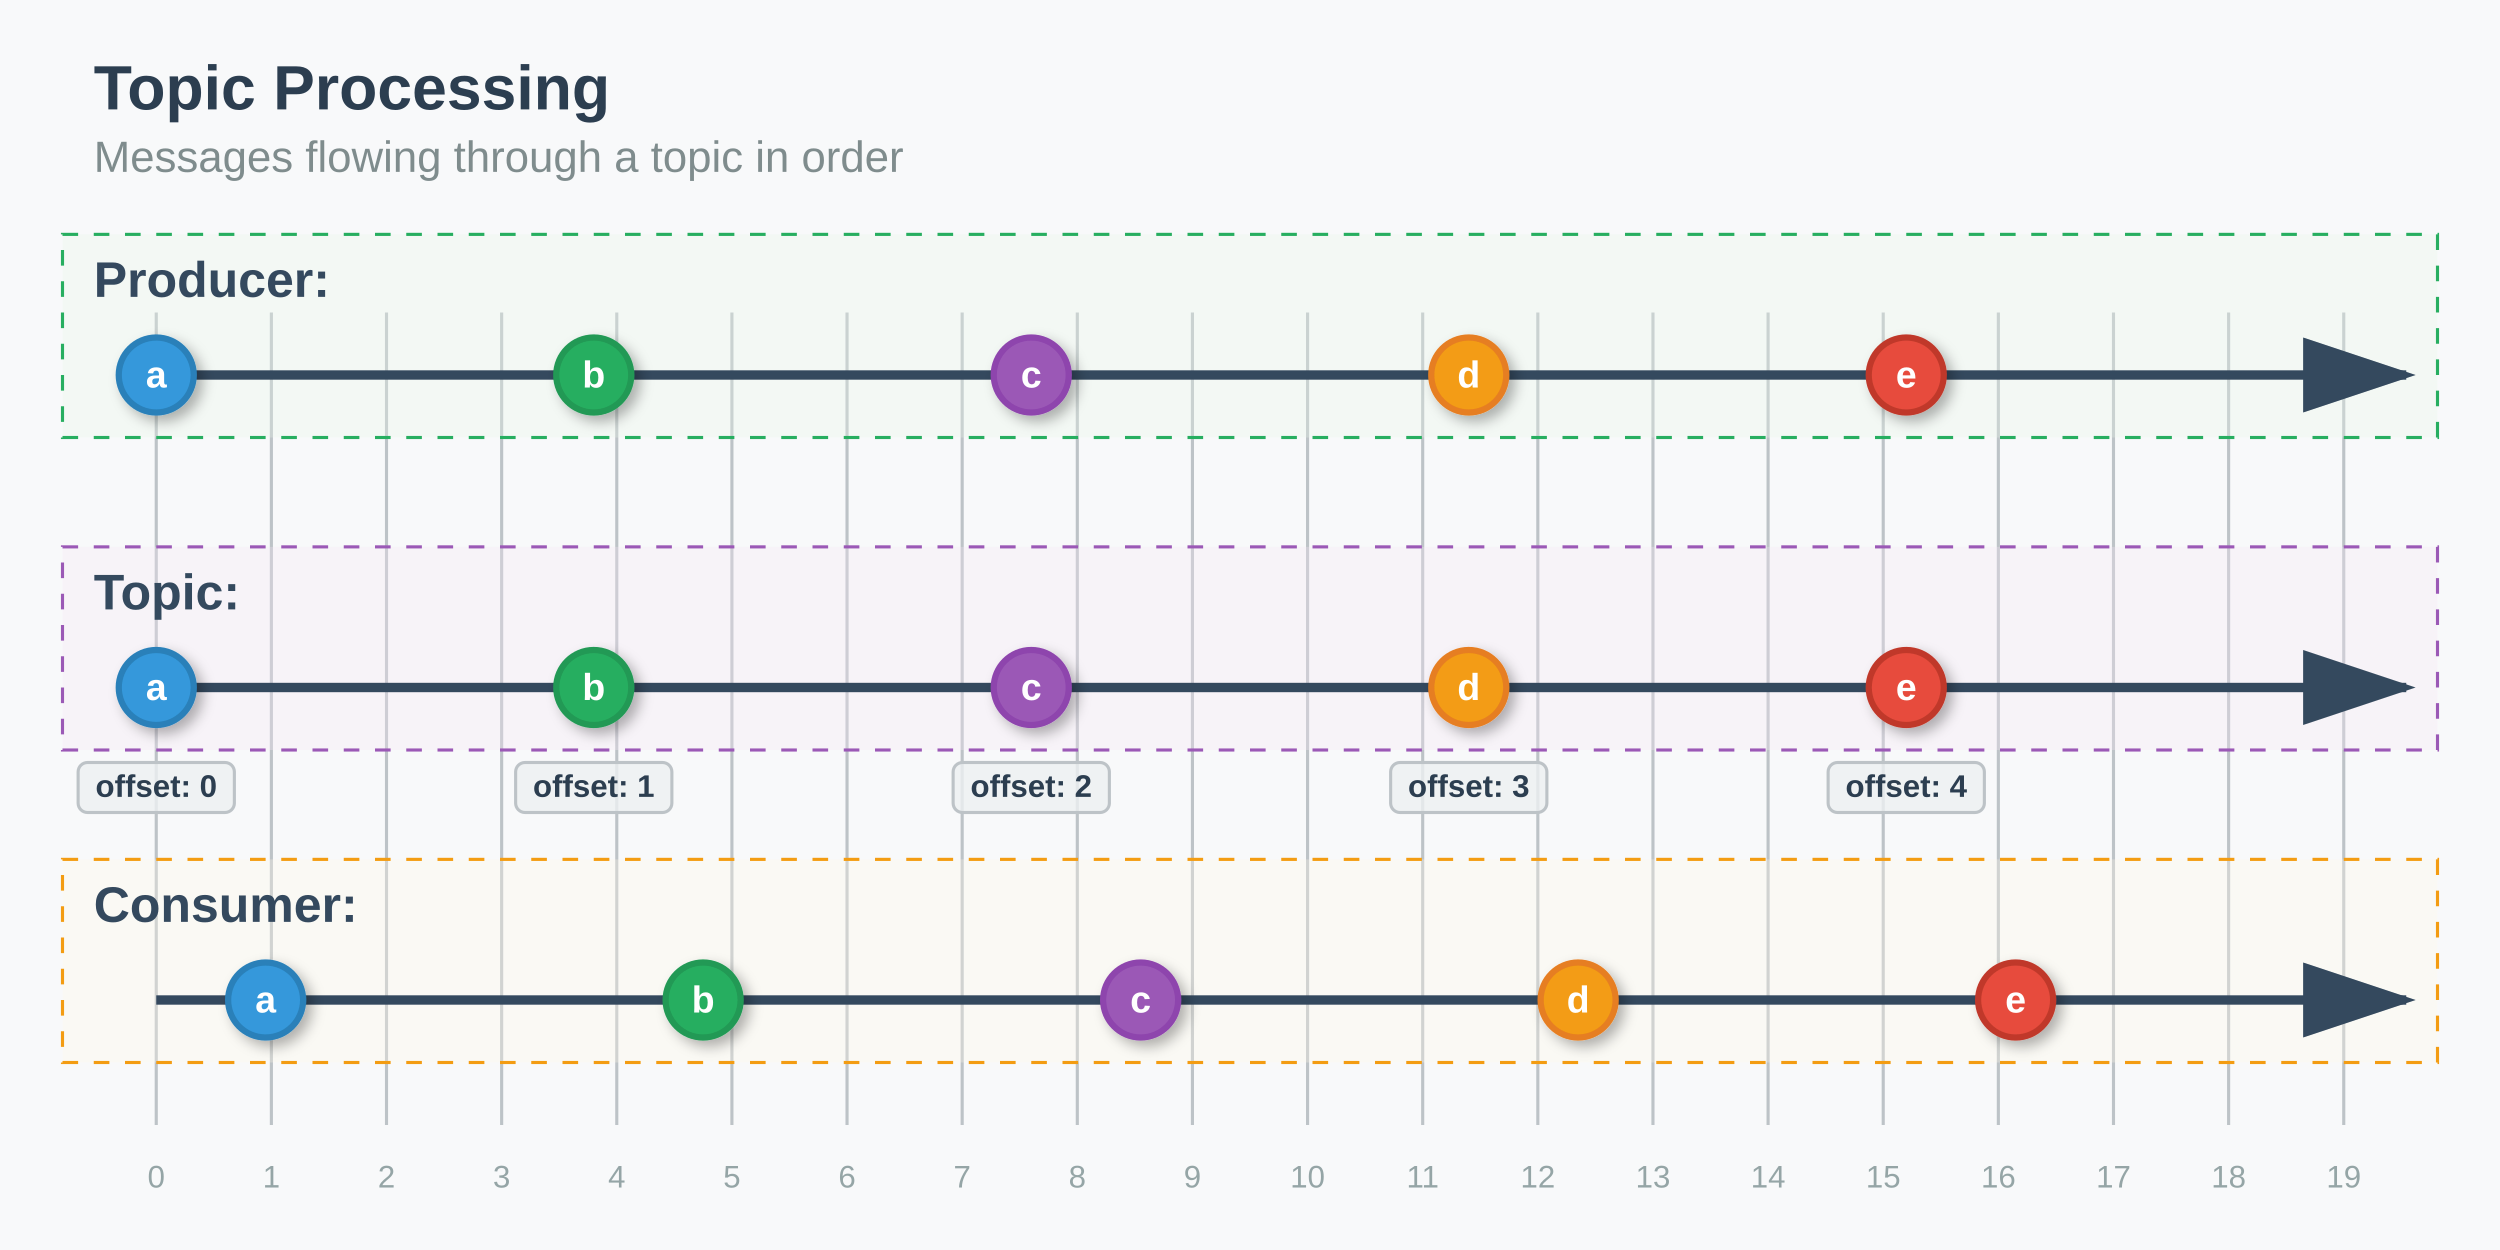
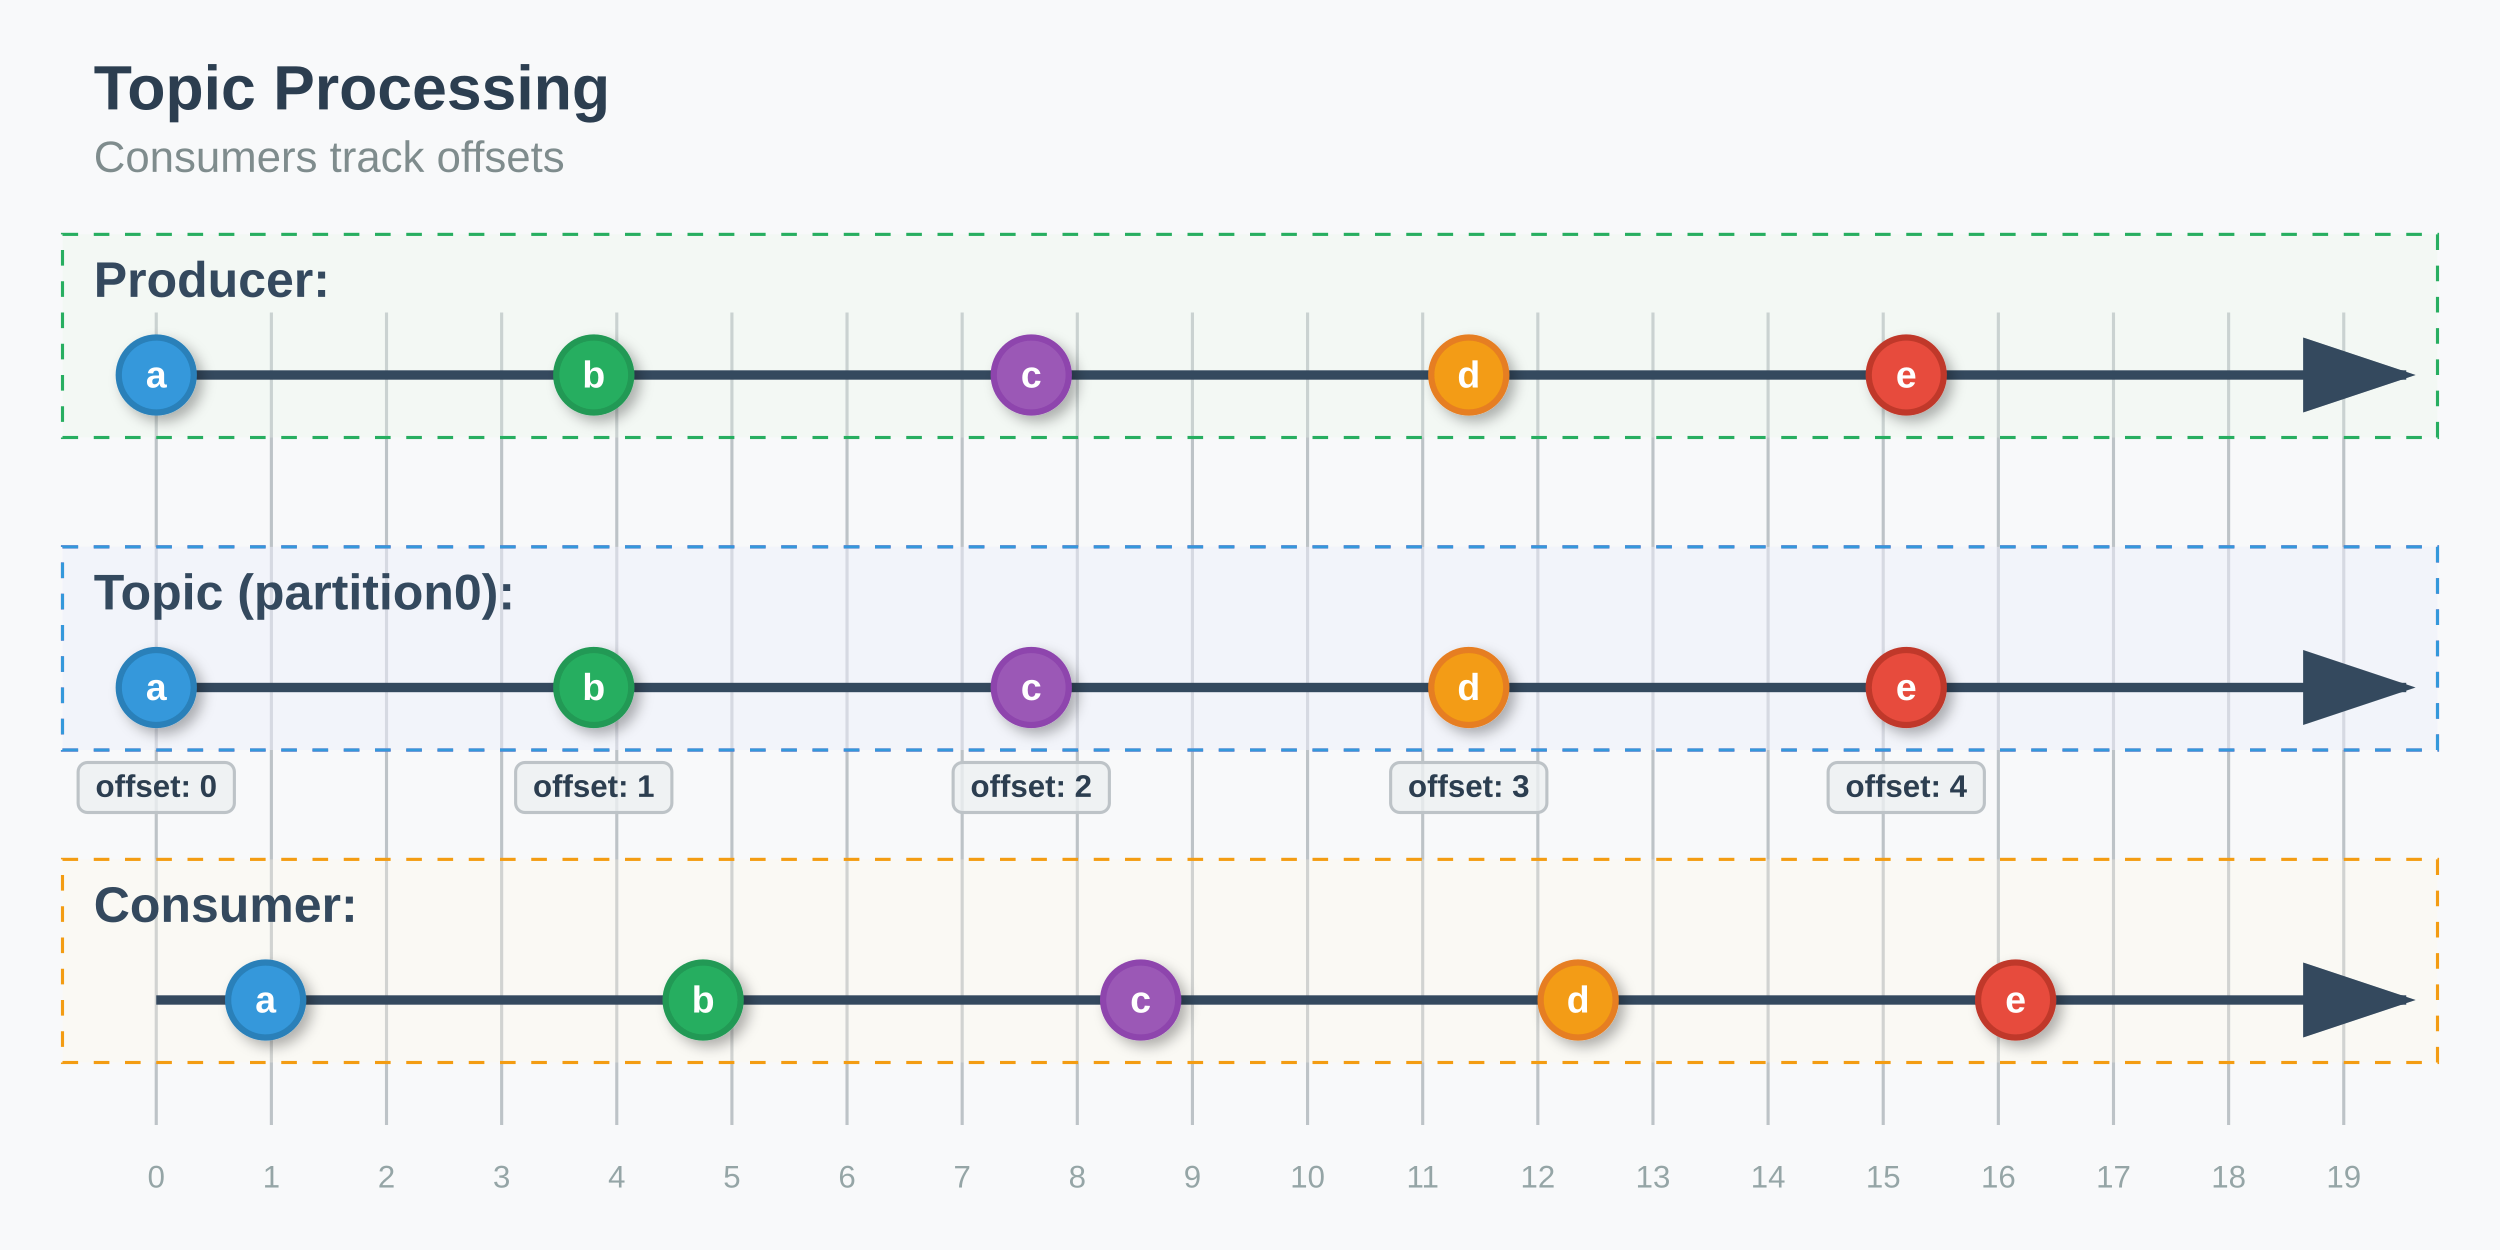
<svg xmlns="http://www.w3.org/2000/svg" width="800" height="400">
  <defs>
    <style>
      .title { font-family: 'Segoe UI', Arial, sans-serif; font-size: 20px; font-weight: bold; fill: #2c3e50; }
      .description { font-family: 'Segoe UI', Arial, sans-serif; font-size: 14px; fill: #7f8c8d; }
      .stream-label { font-family: 'Segoe UI', Arial, sans-serif; font-size: 16px; font-weight: 600; fill: #34495e; }
      .timeline { stroke: #34495e; stroke-width: 3; fill: none; }
      .timeline-arrow { stroke: #34495e; stroke-width: 3; fill: none; marker-end: url(#arrowhead); }
      .producer-bg { fill: #e8f5e8; fill-opacity: 0.3; stroke: #27ae60; stroke-width: 1; stroke-dasharray: 5,5; }
      .topic-bg { fill: #f3e5f5; fill-opacity: 0.3; stroke: #9b59b6; stroke-width: 1; stroke-dasharray: 5,5; }
      .partition-bg { fill: #e8f4fd; fill-opacity: 0.3; stroke: #3498db; stroke-width: 1; stroke-dasharray: 5,5; }
      .consumer-bg { fill: #fef9e7; fill-opacity: 0.3; stroke: #f39c12; stroke-width: 1; stroke-dasharray: 5,5; }
      .marble { fill: #3498db; stroke: #2980b9; stroke-width: 2; }
      .marble-blue { fill: #3498db; stroke: #2980b9; stroke-width: 2; }
      .marble-green { fill: #27ae60; stroke: #229954; stroke-width: 2; }
      .marble-purple { fill: #9b59b6; stroke: #8e44ad; stroke-width: 2; }
      .marble-orange { fill: #f39c12; stroke: #e67e22; stroke-width: 2; }
      .marble-red { fill: #e74c3c; stroke: #c0392b; stroke-width: 2; }
      .marble-yellow { fill: #f1c40f; stroke: #f39c12; stroke-width: 2; }
      .marble-teal { fill: #1abc9c; stroke: #16a085; stroke-width: 2; }
      .marble-pink { fill: #e91e63; stroke: #c2185b; stroke-width: 2; }
      .marble-indigo { fill: #6366f1; stroke: #4f46e5; stroke-width: 2; }
      .marble-cyan { fill: #06b6d4; stroke: #0891b2; stroke-width: 2; }
      .marble-lime { fill: #84cc16; stroke: #65a30d; stroke-width: 2; }
      .marble-amber { fill: #f59e0b; stroke: #d97706; stroke-width: 2; }
      .marble-emerald { fill: #10b981; stroke: #059669; stroke-width: 2; }
      .marble-rose { fill: #f43f5e; stroke: #e11d48; stroke-width: 2; }
      .marble-violet { fill: #8b5cf6; stroke: #7c3aed; stroke-width: 2; }
      .marble-sky { fill: #0ea5e9; stroke: #0284c7; stroke-width: 2; }
      .marble-stone { fill: #78716c; stroke: #57534e; stroke-width: 2; }
      .marble-slate { fill: #64748b; stroke: #475569; stroke-width: 2; }
      .marble-zinc { fill: #71717a; stroke: #52525b; stroke-width: 2; }
      .marble-neutral { fill: #a3a3a3; stroke: #737373; stroke-width: 2; }
      .marble-error { fill: #e74c3c; stroke: #c0392b; stroke-width: 2; }
      .marble-complete { fill: #27ae60; stroke: #229954; stroke-width: 2; }
      .marble-special { fill: #f39c12; stroke: #e67e22; stroke-width: 2; }
      .frame-marker { stroke: #bdc3c7; stroke-width: 1; fill: none; }
      .frame-number { font-family: 'Segoe UI', Arial, sans-serif; font-size: 10px; fill: #95a5a6; }
      .marble-text { font-family: 'Segoe UI', Arial, sans-serif; font-size: 12px; font-weight: bold; fill: white; text-anchor: middle; }
      .marble-text-dark { font-family: 'Segoe UI', Arial, sans-serif; font-size: 12px; font-weight: bold; fill: #2c3e50; text-anchor: middle; }
      .offset-label { font-family: 'Segoe UI', Arial, sans-serif; font-size: 10px; font-weight: 600; fill: #2c3e50; text-anchor: middle; }
      .offset-bg { fill: #ecf0f1; fill-opacity: 0.8; stroke: #bdc3c7; stroke-width: 1; rx: 3; }
    </style>
    <marker id="arrowhead" markerWidth="12" markerHeight="8" refX="11" refY="4" orient="auto">
      <polygon points="0 0, 12 4, 0 8" fill="#34495e" />
    </marker>
    <filter id="marbleShadow" x="-50%" y="-50%" width="200%" height="200%">
      <feDropShadow dx="2" dy="2" stdDeviation="2" flood-color="#000000" flood-opacity="0.3" />
    </filter>
  </defs>
  <rect width="800" height="400" fill="#f8f9fa" stroke="none" />
  <text x="30" y="35" class="title">Topic Processing</text>
-   <text x="30" y="55" class="description">Messages flowing through a topic in order</text>
+   <text x="30" y="55" class="description">Consumers track offsets</text>
  <line x1="50" y1="100" x2="50" y2="360" class="frame-marker" />
  <text x="50" y="380" class="frame-number" text-anchor="middle">0</text>
  <line x1="86.842" y1="100" x2="86.842" y2="360" class="frame-marker" />
  <text x="86.842" y="380" class="frame-number" text-anchor="middle">1</text>
  <line x1="123.684" y1="100" x2="123.684" y2="360" class="frame-marker" />
  <text x="123.684" y="380" class="frame-number" text-anchor="middle">2</text>
  <line x1="160.526" y1="100" x2="160.526" y2="360" class="frame-marker" />
  <text x="160.526" y="380" class="frame-number" text-anchor="middle">3</text>
  <line x1="197.368" y1="100" x2="197.368" y2="360" class="frame-marker" />
  <text x="197.368" y="380" class="frame-number" text-anchor="middle">4</text>
  <line x1="234.211" y1="100" x2="234.211" y2="360" class="frame-marker" />
  <text x="234.211" y="380" class="frame-number" text-anchor="middle">5</text>
  <line x1="271.053" y1="100" x2="271.053" y2="360" class="frame-marker" />
  <text x="271.053" y="380" class="frame-number" text-anchor="middle">6</text>
  <line x1="307.895" y1="100" x2="307.895" y2="360" class="frame-marker" />
  <text x="307.895" y="380" class="frame-number" text-anchor="middle">7</text>
  <line x1="344.737" y1="100" x2="344.737" y2="360" class="frame-marker" />
  <text x="344.737" y="380" class="frame-number" text-anchor="middle">8</text>
  <line x1="381.579" y1="100" x2="381.579" y2="360" class="frame-marker" />
  <text x="381.579" y="380" class="frame-number" text-anchor="middle">9</text>
  <line x1="418.421" y1="100" x2="418.421" y2="360" class="frame-marker" />
  <text x="418.421" y="380" class="frame-number" text-anchor="middle">10</text>
  <line x1="455.263" y1="100" x2="455.263" y2="360" class="frame-marker" />
  <text x="455.263" y="380" class="frame-number" text-anchor="middle">11</text>
  <line x1="492.105" y1="100" x2="492.105" y2="360" class="frame-marker" />
  <text x="492.105" y="380" class="frame-number" text-anchor="middle">12</text>
  <line x1="528.947" y1="100" x2="528.947" y2="360" class="frame-marker" />
  <text x="528.947" y="380" class="frame-number" text-anchor="middle">13</text>
  <line x1="565.789" y1="100" x2="565.789" y2="360" class="frame-marker" />
  <text x="565.789" y="380" class="frame-number" text-anchor="middle">14</text>
  <line x1="602.632" y1="100" x2="602.632" y2="360" class="frame-marker" />
  <text x="602.632" y="380" class="frame-number" text-anchor="middle">15</text>
  <line x1="639.474" y1="100" x2="639.474" y2="360" class="frame-marker" />
  <text x="639.474" y="380" class="frame-number" text-anchor="middle">16</text>
  <line x1="676.316" y1="100" x2="676.316" y2="360" class="frame-marker" />
  <text x="676.316" y="380" class="frame-number" text-anchor="middle">17</text>
  <line x1="713.158" y1="100" x2="713.158" y2="360" class="frame-marker" />
  <text x="713.158" y="380" class="frame-number" text-anchor="middle">18</text>
  <line x1="750" y1="100" x2="750" y2="360" class="frame-marker" />
  <text x="750" y="380" class="frame-number" text-anchor="middle">19</text>
  <rect x="20" y="75" width="760" height="65" class="producer-bg" />
  <rect x="20" y="175" width="760" height="65" class="topic-bg" />
+   <rect x="20" y="175" width="760" height="65" class="partition-bg" />
  <rect x="20" y="275" width="760" height="65" class="consumer-bg" />
  <text x="30" y="95" class="stream-label">Producer:</text>
  <line x1="50" y1="120" x2="750" y2="120" class="timeline" />
  <line x1="750" y1="120" x2="770" y2="120" class="timeline-arrow" />
  <g filter="url(#marbleShadow)">
    <circle cx="50" cy="120" r="12" class="marble-blue" />
    <text x="50" y="124" class="marble-text">a</text>
  </g>
  <g filter="url(#marbleShadow)">
    <circle cx="190" cy="120" r="12" class="marble-green" />
    <text x="190" y="124" class="marble-text">b</text>
  </g>
  <g filter="url(#marbleShadow)">
    <circle cx="330" cy="120" r="12" class="marble-purple" />
    <text x="330" y="124" class="marble-text">c</text>
  </g>
  <g filter="url(#marbleShadow)">
    <circle cx="470" cy="120" r="12" class="marble-orange" />
    <text x="470" y="124" class="marble-text">d</text>
  </g>
  <g filter="url(#marbleShadow)">
    <circle cx="610" cy="120" r="12" class="marble-red" />
    <text x="610" y="124" class="marble-text">e</text>
  </g>
-   <text x="30" y="195" class="stream-label">Topic:</text>
+   <text x="30" y="195" class="stream-label">Topic (partition0):</text>
  <line x1="50" y1="220" x2="750" y2="220" class="timeline" />
  <line x1="750" y1="220" x2="770" y2="220" class="timeline-arrow" />
  <g filter="url(#marbleShadow)">
    <circle cx="50" cy="220" r="12" class="marble-blue" />
    <text x="50" y="224" class="marble-text">a</text>
  </g>
  <g>
    <rect x="25" y="244" width="50" height="16" class="offset-bg" />
    <text x="50" y="255" class="offset-label">offset: 0</text>
  </g>
  <g filter="url(#marbleShadow)">
    <circle cx="190" cy="220" r="12" class="marble-green" />
    <text x="190" y="224" class="marble-text">b</text>
  </g>
  <g>
    <rect x="165" y="244" width="50" height="16" class="offset-bg" />
    <text x="190" y="255" class="offset-label">offset: 1</text>
  </g>
  <g filter="url(#marbleShadow)">
    <circle cx="330" cy="220" r="12" class="marble-purple" />
    <text x="330" y="224" class="marble-text">c</text>
  </g>
  <g>
    <rect x="305" y="244" width="50" height="16" class="offset-bg" />
    <text x="330" y="255" class="offset-label">offset: 2</text>
  </g>
  <g filter="url(#marbleShadow)">
    <circle cx="470" cy="220" r="12" class="marble-orange" />
    <text x="470" y="224" class="marble-text">d</text>
  </g>
  <g>
    <rect x="445" y="244" width="50" height="16" class="offset-bg" />
    <text x="470" y="255" class="offset-label">offset: 3</text>
  </g>
  <g filter="url(#marbleShadow)">
    <circle cx="610" cy="220" r="12" class="marble-red" />
    <text x="610" y="224" class="marble-text">e</text>
  </g>
  <g>
    <rect x="585" y="244" width="50" height="16" class="offset-bg" />
    <text x="610" y="255" class="offset-label">offset: 4</text>
  </g>
  <text x="30" y="295" class="stream-label">Consumer:</text>
  <line x1="50" y1="320" x2="750" y2="320" class="timeline" />
  <line x1="750" y1="320" x2="770" y2="320" class="timeline-arrow" />
  <g filter="url(#marbleShadow)">
    <circle cx="85" cy="320" r="12" class="marble-blue" />
    <text x="85" y="324" class="marble-text">a</text>
  </g>
  <g filter="url(#marbleShadow)">
    <circle cx="225" cy="320" r="12" class="marble-green" />
    <text x="225" y="324" class="marble-text">b</text>
  </g>
  <g filter="url(#marbleShadow)">
    <circle cx="365" cy="320" r="12" class="marble-purple" />
    <text x="365" y="324" class="marble-text">c</text>
  </g>
  <g filter="url(#marbleShadow)">
    <circle cx="505" cy="320" r="12" class="marble-orange" />
    <text x="505" y="324" class="marble-text">d</text>
  </g>
  <g filter="url(#marbleShadow)">
    <circle cx="645" cy="320" r="12" class="marble-red" />
    <text x="645" y="324" class="marble-text">e</text>
  </g>
</svg>
